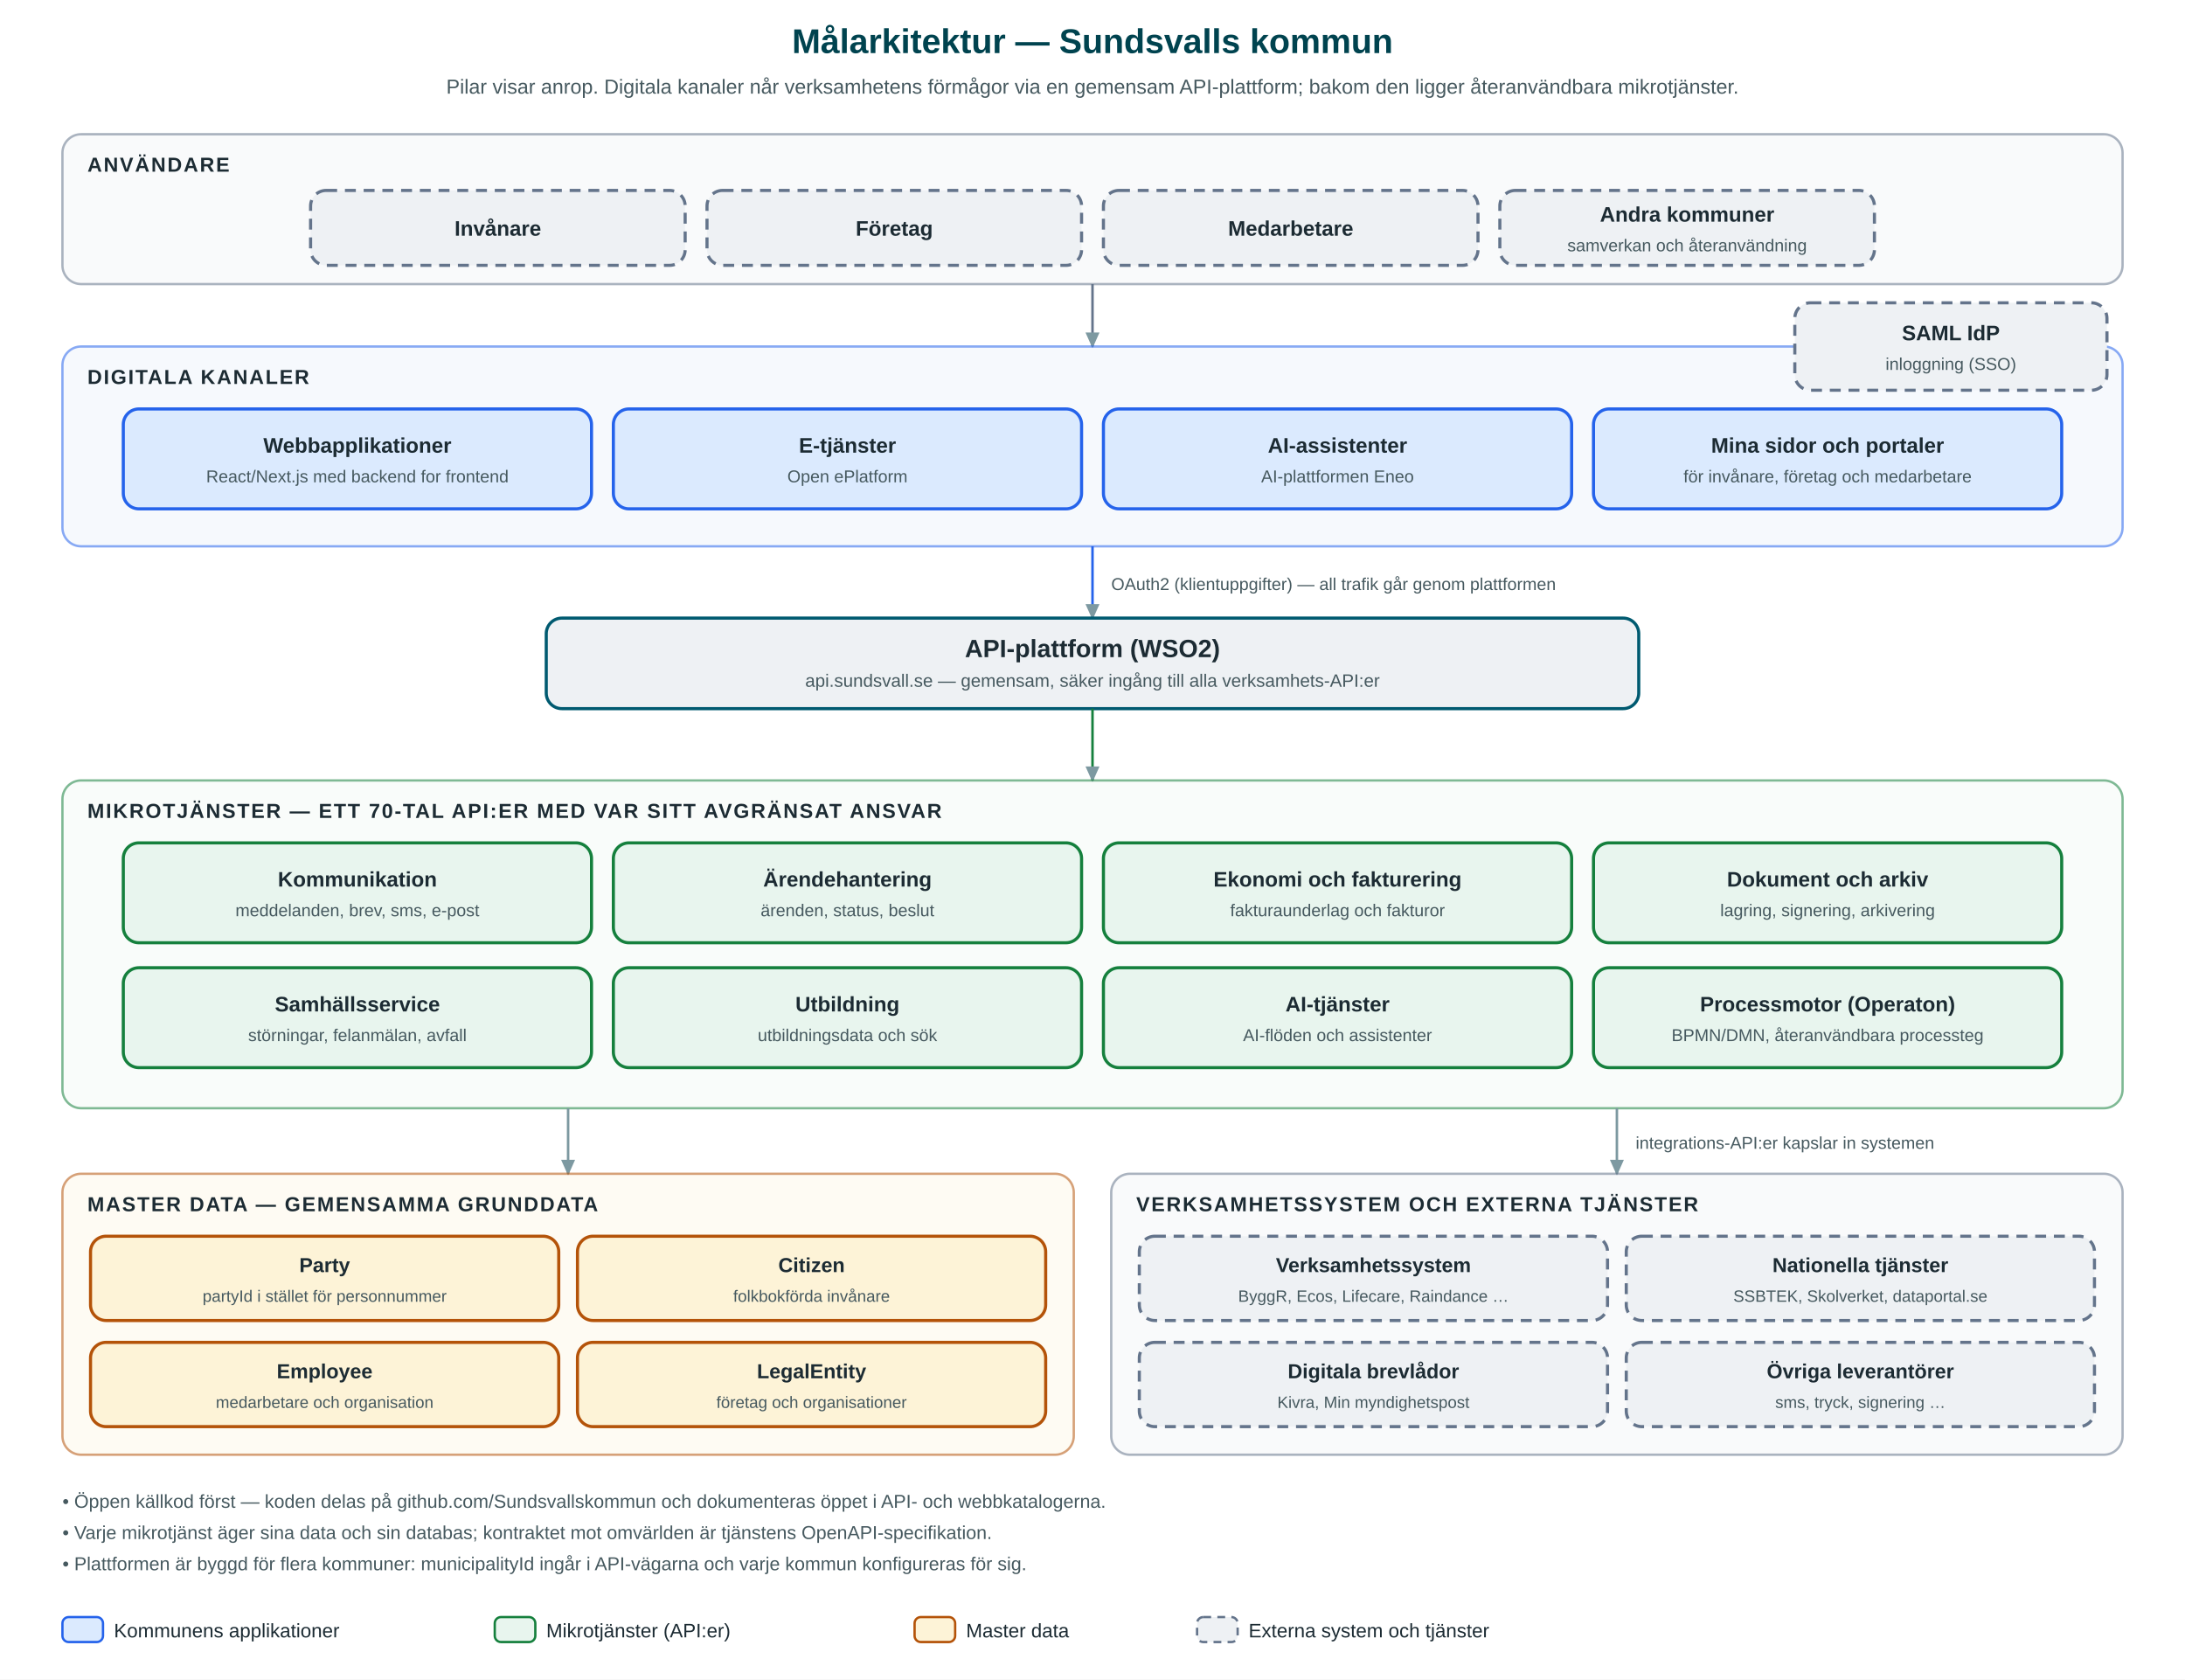
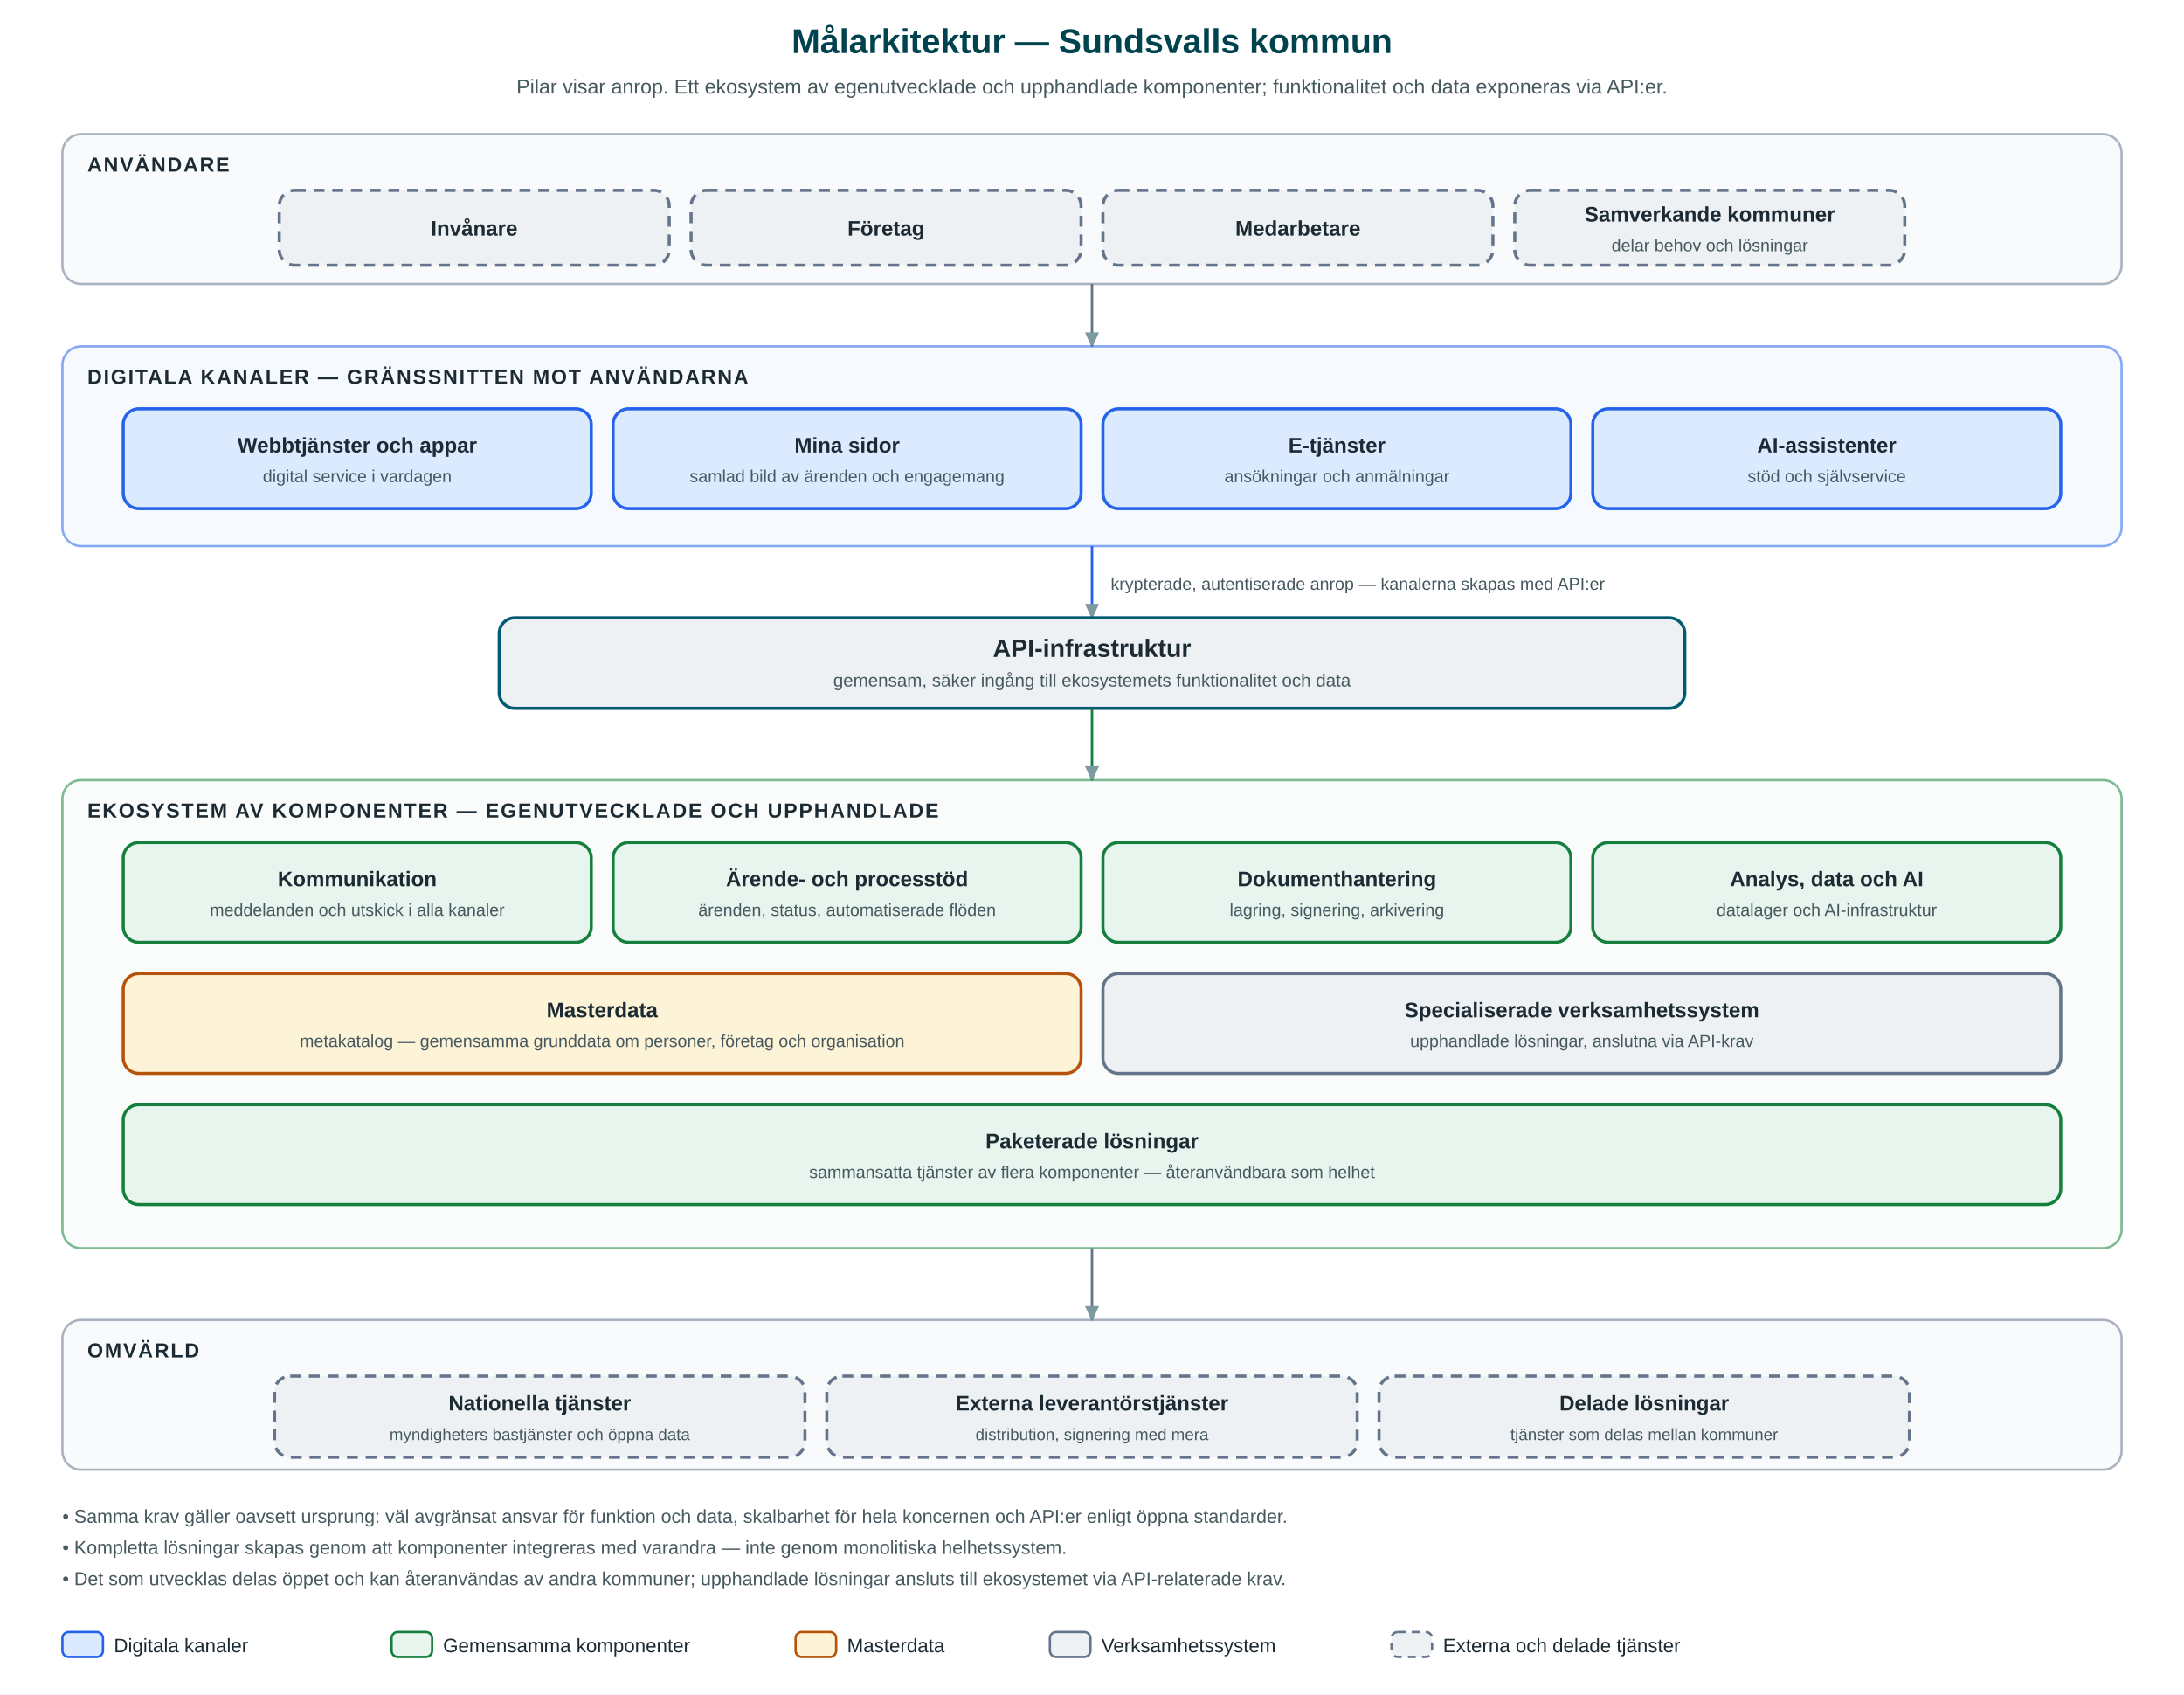
- <svg xmlns="http://www.w3.org/2000/svg" viewBox="0 0 1400 1076" font-family="Segoe UI, Helvetica Neue, Arial, sans-serif" role="img" aria-label="Översikt över Sundsvalls kommuns målarkitektur">
+ <svg xmlns="http://www.w3.org/2000/svg" viewBox="0 0 1400 1086" font-family="Segoe UI, Helvetica Neue, Arial, sans-serif" role="img" aria-label="Översikt över Sundsvalls kommuns målarkitektur">
  <defs>
    <marker id="arr" viewBox="0 0 10 10" refX="8" refY="5" markerWidth="7" markerHeight="7" orient="auto-start-reverse">
      <path d="M 0 1 L 9 5 L 0 9 z" fill="#7d99a1" />
    </marker>
  </defs>
-   <rect width="1400" height="1076" fill="#ffffff" />
+   <rect width="1400" height="1086" fill="#ffffff" />
  <text x="700.0" y="34" text-anchor="middle" font-size="22" font-weight="bold" fill="#00434f">Målarkitektur — Sundsvalls kommun</text>
-   <text x="700.0" y="60" text-anchor="middle" font-size="13" fill="#46595f">Pilar visar anrop. Digitala kanaler når verksamhetens förmågor via en gemensam API-plattform; bakom den ligger återanvändbara mikrotjänster.</text>
+   <text x="700.0" y="60" text-anchor="middle" font-size="13" fill="#46595f">Pilar visar anrop. Ett ekosystem av egenutvecklade och upphandlade komponenter; funktionalitet och data exponeras via API:er.</text>
  <rect x="40" y="86" rx="12" width="1320" height="96" fill="#f4f5f7" stroke="#64748b" stroke-width="1.5" opacity="0.55" />
  <text x="56" y="110" font-size="13" font-weight="bold" letter-spacing="1" fill="#1c2b33">ANVÄNDARE</text>
-   <rect x="199.0" y="122" rx="10" width="240" height="48" fill="#eef1f4" stroke="#64748b" stroke-width="2" stroke-dasharray="7,5" />
-   <text x="319.0" y="151.0" text-anchor="middle" font-size="13.5" font-weight="bold" fill="#1c2b33">Invånare</text>
-   <rect x="453.0" y="122" rx="10" width="240" height="48" fill="#eef1f4" stroke="#64748b" stroke-width="2" stroke-dasharray="7,5" />
-   <text x="573.0" y="151.0" text-anchor="middle" font-size="13.5" font-weight="bold" fill="#1c2b33">Företag</text>
-   <rect x="707.0" y="122" rx="10" width="240" height="48" fill="#eef1f4" stroke="#64748b" stroke-width="2" stroke-dasharray="7,5" />
-   <text x="827.0" y="151.0" text-anchor="middle" font-size="13.5" font-weight="bold" fill="#1c2b33">Medarbetare</text>
-   <rect x="961.0" y="122" rx="10" width="240" height="48" fill="#eef1f4" stroke="#64748b" stroke-width="2" stroke-dasharray="7,5" />
-   <text x="1081.0" y="142.0" text-anchor="middle" font-size="13.5" font-weight="bold" fill="#1c2b33">Andra kommuner</text>
-   <text x="1081.0" y="161.0" text-anchor="middle" font-size="11" fill="#46595f">samverkan och återanvändning</text>
+   <rect x="179.0" y="122" rx="10" width="250" height="48" fill="#eef1f4" stroke="#64748b" stroke-width="2" stroke-dasharray="7,5" />
+   <text x="304.0" y="151.0" text-anchor="middle" font-size="13.5" font-weight="bold" fill="#1c2b33">Invånare</text>
+   <rect x="443.0" y="122" rx="10" width="250" height="48" fill="#eef1f4" stroke="#64748b" stroke-width="2" stroke-dasharray="7,5" />
+   <text x="568.0" y="151.0" text-anchor="middle" font-size="13.5" font-weight="bold" fill="#1c2b33">Företag</text>
+   <rect x="707.0" y="122" rx="10" width="250" height="48" fill="#eef1f4" stroke="#64748b" stroke-width="2" stroke-dasharray="7,5" />
+   <text x="832.0" y="151.0" text-anchor="middle" font-size="13.5" font-weight="bold" fill="#1c2b33">Medarbetare</text>
+   <rect x="971.0" y="122" rx="10" width="250" height="48" fill="#eef1f4" stroke="#64748b" stroke-width="2" stroke-dasharray="7,5" />
+   <text x="1096.0" y="142.0" text-anchor="middle" font-size="13.5" font-weight="bold" fill="#1c2b33">Samverkande kommuner</text>
+   <text x="1096.0" y="161.0" text-anchor="middle" font-size="11" fill="#46595f">delar behov och lösningar</text>
  <path d="M 700.0 182 L 700.0 222" fill="none" stroke="#64748b" stroke-width="1.6" marker-end="url(#arr)" />
  <rect x="40" y="222" rx="12" width="1320" height="128" fill="#eef4fb" stroke="#2563eb" stroke-width="1.5" opacity="0.55" />
-   <text x="56" y="246" font-size="13" font-weight="bold" letter-spacing="1" fill="#1c2b33">DIGITALA KANALER</text>
+   <text x="56" y="246" font-size="13" font-weight="bold" letter-spacing="1" fill="#1c2b33">DIGITALA KANALER — GRÄNSSNITTEN MOT ANVÄNDARNA</text>
  <rect x="79.0" y="262" rx="10" width="300" height="64" fill="#dbeafe" stroke="#2563eb" stroke-width="2" />
-   <text x="229.0" y="290.0" text-anchor="middle" font-size="13.5" font-weight="bold" fill="#1c2b33">Webbapplikationer</text>
-   <text x="229.0" y="309.0" text-anchor="middle" font-size="11" fill="#46595f">React/Next.js med backend for frontend</text>
+   <text x="229.0" y="290.0" text-anchor="middle" font-size="13.5" font-weight="bold" fill="#1c2b33">Webbtjänster och appar</text>
+   <text x="229.0" y="309.0" text-anchor="middle" font-size="11" fill="#46595f">digital service i vardagen</text>
  <rect x="393.0" y="262" rx="10" width="300" height="64" fill="#dbeafe" stroke="#2563eb" stroke-width="2" />
-   <text x="543.0" y="290.0" text-anchor="middle" font-size="13.5" font-weight="bold" fill="#1c2b33">E-tjänster</text>
-   <text x="543.0" y="309.0" text-anchor="middle" font-size="11" fill="#46595f">Open ePlatform</text>
+   <text x="543.0" y="290.0" text-anchor="middle" font-size="13.5" font-weight="bold" fill="#1c2b33">Mina sidor</text>
+   <text x="543.0" y="309.0" text-anchor="middle" font-size="11" fill="#46595f">samlad bild av ärenden och engagemang</text>
  <rect x="707.0" y="262" rx="10" width="300" height="64" fill="#dbeafe" stroke="#2563eb" stroke-width="2" />
-   <text x="857.0" y="290.0" text-anchor="middle" font-size="13.5" font-weight="bold" fill="#1c2b33">AI-assistenter</text>
-   <text x="857.0" y="309.0" text-anchor="middle" font-size="11" fill="#46595f">AI-plattformen Eneo</text>
+   <text x="857.0" y="290.0" text-anchor="middle" font-size="13.5" font-weight="bold" fill="#1c2b33">E-tjänster</text>
+   <text x="857.0" y="309.0" text-anchor="middle" font-size="11" fill="#46595f">ansökningar och anmälningar</text>
  <rect x="1021.0" y="262" rx="10" width="300" height="64" fill="#dbeafe" stroke="#2563eb" stroke-width="2" />
-   <text x="1171.0" y="290.0" text-anchor="middle" font-size="13.5" font-weight="bold" fill="#1c2b33">Mina sidor och portaler</text>
-   <text x="1171.0" y="309.0" text-anchor="middle" font-size="11" fill="#46595f">för invånare, företag och medarbetare</text>
-   <rect x="1150" y="194" rx="10" width="200" height="56" fill="#eef1f4" stroke="#64748b" stroke-width="2" stroke-dasharray="7,5" />
-   <text x="1250.0" y="218.0" text-anchor="middle" font-size="13.5" font-weight="bold" fill="#1c2b33">SAML IdP</text>
-   <text x="1250.0" y="237.0" text-anchor="middle" font-size="11" fill="#46595f">inloggning (SSO)</text>
+   <text x="1171.0" y="290.0" text-anchor="middle" font-size="13.5" font-weight="bold" fill="#1c2b33">AI-assistenter</text>
+   <text x="1171.0" y="309.0" text-anchor="middle" font-size="11" fill="#46595f">stöd och självservice</text>
  <path d="M 700.0 350 L 700.0 396" fill="none" stroke="#2563eb" stroke-width="1.6" marker-end="url(#arr)" />
-   <text x="712.0" y="378" font-size="11" fill="#46595f">OAuth2 (klientuppgifter) — all trafik går genom plattformen</text>
-   <rect x="350.0" y="396" rx="10" width="700" height="58" fill="#eef1f4" stroke="#005a70" stroke-width="2" />
-   <text x="700.0" y="421.0" text-anchor="middle" font-size="16" font-weight="bold" fill="#1c2b33">API-plattform (WSO2)</text>
-   <text x="700.0" y="440.0" text-anchor="middle" font-size="11.5" fill="#46595f">api.sundsvall.se — gemensam, säker ingång till alla verksamhets-API:er</text>
+   <text x="712.0" y="378" font-size="11" fill="#46595f">krypterade, autentiserade anrop — kanalerna skapas med API:er</text>
+   <rect x="320.0" y="396" rx="10" width="760" height="58" fill="#eef1f4" stroke="#005a70" stroke-width="2" />
+   <text x="700.0" y="421.0" text-anchor="middle" font-size="16" font-weight="bold" fill="#1c2b33">API-infrastruktur</text>
+   <text x="700.0" y="440.0" text-anchor="middle" font-size="11.5" fill="#46595f">gemensam, säker ingång till ekosystemets funktionalitet och data</text>
  <path d="M 700.0 454 L 700.0 500" fill="none" stroke="#15803d" stroke-width="1.6" marker-end="url(#arr)" />
-   <rect x="40" y="500" rx="12" width="1320" height="210" fill="#f4faf6" stroke="#15803d" stroke-width="1.5" opacity="0.55" />
-   <text x="56" y="524" font-size="13" font-weight="bold" letter-spacing="1" fill="#1c2b33">MIKROTJÄNSTER — ETT 70-TAL API:ER MED VAR SITT AVGRÄNSAT ANSVAR</text>
+   <rect x="40" y="500" rx="12" width="1320" height="300" fill="#f4faf6" stroke="#15803d" stroke-width="1.5" opacity="0.55" />
+   <text x="56" y="524" font-size="13" font-weight="bold" letter-spacing="1" fill="#1c2b33">EKOSYSTEM AV KOMPONENTER — EGENUTVECKLADE OCH UPPHANDLADE</text>
  <rect x="79.0" y="540" rx="10" width="300" height="64" fill="#e8f5ee" stroke="#15803d" stroke-width="2" />
  <text x="229.0" y="568.0" text-anchor="middle" font-size="13.5" font-weight="bold" fill="#1c2b33">Kommunikation</text>
-   <text x="229.0" y="587.0" text-anchor="middle" font-size="11" fill="#46595f">meddelanden, brev, sms, e-post</text>
+   <text x="229.0" y="587.0" text-anchor="middle" font-size="11" fill="#46595f">meddelanden och utskick i alla kanaler</text>
  <rect x="393.0" y="540" rx="10" width="300" height="64" fill="#e8f5ee" stroke="#15803d" stroke-width="2" />
-   <text x="543.0" y="568.0" text-anchor="middle" font-size="13.5" font-weight="bold" fill="#1c2b33">Ärendehantering</text>
-   <text x="543.0" y="587.0" text-anchor="middle" font-size="11" fill="#46595f">ärenden, status, beslut</text>
+   <text x="543.0" y="568.0" text-anchor="middle" font-size="13.5" font-weight="bold" fill="#1c2b33">Ärende- och processtöd</text>
+   <text x="543.0" y="587.0" text-anchor="middle" font-size="11" fill="#46595f">ärenden, status, automatiserade flöden</text>
  <rect x="707.0" y="540" rx="10" width="300" height="64" fill="#e8f5ee" stroke="#15803d" stroke-width="2" />
-   <text x="857.0" y="568.0" text-anchor="middle" font-size="13.5" font-weight="bold" fill="#1c2b33">Ekonomi och fakturering</text>
-   <text x="857.0" y="587.0" text-anchor="middle" font-size="11" fill="#46595f">fakturaunderlag och fakturor</text>
+   <text x="857.0" y="568.0" text-anchor="middle" font-size="13.5" font-weight="bold" fill="#1c2b33">Dokumenthantering</text>
+   <text x="857.0" y="587.0" text-anchor="middle" font-size="11" fill="#46595f">lagring, signering, arkivering</text>
  <rect x="1021.0" y="540" rx="10" width="300" height="64" fill="#e8f5ee" stroke="#15803d" stroke-width="2" />
-   <text x="1171.0" y="568.0" text-anchor="middle" font-size="13.5" font-weight="bold" fill="#1c2b33">Dokument och arkiv</text>
-   <text x="1171.0" y="587.0" text-anchor="middle" font-size="11" fill="#46595f">lagring, signering, arkivering</text>
-   <rect x="79.0" y="620" rx="10" width="300" height="64" fill="#e8f5ee" stroke="#15803d" stroke-width="2" />
-   <text x="229.0" y="648.0" text-anchor="middle" font-size="13.5" font-weight="bold" fill="#1c2b33">Samhällsservice</text>
-   <text x="229.0" y="667.0" text-anchor="middle" font-size="11" fill="#46595f">störningar, felanmälan, avfall</text>
-   <rect x="393.0" y="620" rx="10" width="300" height="64" fill="#e8f5ee" stroke="#15803d" stroke-width="2" />
-   <text x="543.0" y="648.0" text-anchor="middle" font-size="13.5" font-weight="bold" fill="#1c2b33">Utbildning</text>
-   <text x="543.0" y="667.0" text-anchor="middle" font-size="11" fill="#46595f">utbildningsdata och sök</text>
-   <rect x="707.0" y="620" rx="10" width="300" height="64" fill="#e8f5ee" stroke="#15803d" stroke-width="2" />
-   <text x="857.0" y="648.0" text-anchor="middle" font-size="13.5" font-weight="bold" fill="#1c2b33">AI-tjänster</text>
-   <text x="857.0" y="667.0" text-anchor="middle" font-size="11" fill="#46595f">AI-flöden och assistenter</text>
-   <rect x="1021.0" y="620" rx="10" width="300" height="64" fill="#e8f5ee" stroke="#15803d" stroke-width="2" />
-   <text x="1171.0" y="648.0" text-anchor="middle" font-size="13.5" font-weight="bold" fill="#1c2b33">Processmotor (Operaton)</text>
-   <text x="1171.0" y="667.0" text-anchor="middle" font-size="11" fill="#46595f">BPMN/DMN, återanvändbara processteg</text>
-   <path d="M 364.0 710 L 364.0 752" fill="none" stroke="#7d99a1" stroke-width="1.6" marker-end="url(#arr)" />
-   <path d="M 1036.0 710 L 1036.0 752" fill="none" stroke="#7d99a1" stroke-width="1.6" marker-end="url(#arr)" />
-   <text x="1048.0" y="736" font-size="11" fill="#46595f">integrations-API:er kapslar in systemen</text>
-   <rect x="40" y="752" rx="12" width="648.0" height="180" fill="#fdf8ea" stroke="#b45309" stroke-width="1.5" opacity="0.55" />
-   <text x="56" y="776" font-size="13" font-weight="bold" letter-spacing="1" fill="#1c2b33">MASTER DATA — GEMENSAMMA GRUNDDATA</text>
-   <rect x="58.0" y="792" rx="10" width="300" height="54" fill="#fdf3d7" stroke="#b45309" stroke-width="2" />
-   <text x="208.0" y="815.0" text-anchor="middle" font-size="13" font-weight="bold" fill="#1c2b33">Party</text>
-   <text x="208.0" y="834.0" text-anchor="middle" font-size="10.5" fill="#46595f">partyId i stället för personnummer</text>
-   <rect x="370.0" y="792" rx="10" width="300" height="54" fill="#fdf3d7" stroke="#b45309" stroke-width="2" />
-   <text x="520.0" y="815.0" text-anchor="middle" font-size="13" font-weight="bold" fill="#1c2b33">Citizen</text>
-   <text x="520.0" y="834.0" text-anchor="middle" font-size="10.5" fill="#46595f">folkbokförda invånare</text>
-   <rect x="58.0" y="860" rx="10" width="300" height="54" fill="#fdf3d7" stroke="#b45309" stroke-width="2" />
-   <text x="208.0" y="883.0" text-anchor="middle" font-size="13" font-weight="bold" fill="#1c2b33">Employee</text>
-   <text x="208.0" y="902.0" text-anchor="middle" font-size="10.5" fill="#46595f">medarbetare och organisation</text>
-   <rect x="370.0" y="860" rx="10" width="300" height="54" fill="#fdf3d7" stroke="#b45309" stroke-width="2" />
-   <text x="520.0" y="883.0" text-anchor="middle" font-size="13" font-weight="bold" fill="#1c2b33">LegalEntity</text>
-   <text x="520.0" y="902.0" text-anchor="middle" font-size="10.5" fill="#46595f">företag och organisationer</text>
-   <rect x="712.0" y="752" rx="12" width="648.0" height="180" fill="#f4f5f7" stroke="#64748b" stroke-width="1.5" opacity="0.55" />
-   <text x="728.0" y="776" font-size="13" font-weight="bold" letter-spacing="1" fill="#1c2b33">VERKSAMHETSSYSTEM OCH EXTERNA TJÄNSTER</text>
-   <rect x="730.0" y="792" rx="10" width="300" height="54" fill="#eef1f4" stroke="#64748b" stroke-width="2" stroke-dasharray="7,5" />
-   <text x="880.0" y="815.0" text-anchor="middle" font-size="13" font-weight="bold" fill="#1c2b33">Verksamhetssystem</text>
-   <text x="880.0" y="834.0" text-anchor="middle" font-size="10.5" fill="#46595f">ByggR, Ecos, Lifecare, Raindance …</text>
-   <rect x="1042.0" y="792" rx="10" width="300" height="54" fill="#eef1f4" stroke="#64748b" stroke-width="2" stroke-dasharray="7,5" />
-   <text x="1192.0" y="815.0" text-anchor="middle" font-size="13" font-weight="bold" fill="#1c2b33">Nationella tjänster</text>
-   <text x="1192.0" y="834.0" text-anchor="middle" font-size="10.5" fill="#46595f">SSBTEK, Skolverket, dataportal.se</text>
-   <rect x="730.0" y="860" rx="10" width="300" height="54" fill="#eef1f4" stroke="#64748b" stroke-width="2" stroke-dasharray="7,5" />
-   <text x="880.0" y="883.0" text-anchor="middle" font-size="13" font-weight="bold" fill="#1c2b33">Digitala brevlådor</text>
-   <text x="880.0" y="902.0" text-anchor="middle" font-size="10.5" fill="#46595f">Kivra, Min myndighetspost</text>
-   <rect x="1042.0" y="860" rx="10" width="300" height="54" fill="#eef1f4" stroke="#64748b" stroke-width="2" stroke-dasharray="7,5" />
-   <text x="1192.0" y="883.0" text-anchor="middle" font-size="13" font-weight="bold" fill="#1c2b33">Övriga leverantörer</text>
-   <text x="1192.0" y="902.0" text-anchor="middle" font-size="10.5" fill="#46595f">sms, tryck, signering …</text>
-   <text x="40" y="966" font-size="12" fill="#46595f">• Öppen källkod först — koden delas på github.com/Sundsvallskommun och dokumenteras öppet i API- och webbkatalogerna.</text>
-   <text x="40" y="986" font-size="12" fill="#46595f">• Varje mikrotjänst äger sina data och sin databas; kontraktet mot omvärlden är tjänstens OpenAPI-specifikation.</text>
-   <text x="40" y="1006" font-size="12" fill="#46595f">• Plattformen är byggd för flera kommuner: municipalityId ingår i API-vägarna och varje kommun konfigureras för sig.</text>
-   <rect x="40" y="1036" width="26" height="16" rx="4" fill="#dbeafe" stroke="#2563eb" stroke-width="1.5" />
-   <text x="73" y="1049" font-size="12.5" fill="#1c2b33">Kommunens applikationer</text>
-   <rect x="317" y="1036" width="26" height="16" rx="4" fill="#e8f5ee" stroke="#15803d" stroke-width="1.5" />
-   <text x="350" y="1049" font-size="12.5" fill="#1c2b33">Mikrotjänster (API:er)</text>
-   <rect x="586" y="1036" width="26" height="16" rx="4" fill="#fdf3d7" stroke="#b45309" stroke-width="1.5" />
-   <text x="619" y="1049" font-size="12.5" fill="#1c2b33">Master data</text>
-   <rect x="767" y="1036" width="26" height="16" rx="4" fill="#eef1f4" stroke="#64748b" stroke-width="1.5" stroke-dasharray="5,4" />
-   <text x="800" y="1049" font-size="12.5" fill="#1c2b33">Externa system och tjänster</text>
+   <text x="1171.0" y="568.0" text-anchor="middle" font-size="13.5" font-weight="bold" fill="#1c2b33">Analys, data och AI</text>
+   <text x="1171.0" y="587.0" text-anchor="middle" font-size="11" fill="#46595f">datalager och AI-infrastruktur</text>
+   <rect x="79.0" y="624" rx="10" width="614" height="64" fill="#fdf3d7" stroke="#b45309" stroke-width="2" />
+   <text x="386.0" y="652.0" text-anchor="middle" font-size="13.5" font-weight="bold" fill="#1c2b33">Masterdata</text>
+   <text x="386.0" y="671.0" text-anchor="middle" font-size="11" fill="#46595f">metakatalog — gemensamma grunddata om personer, företag och organisation</text>
+   <rect x="707.0" y="624" rx="10" width="614" height="64" fill="#eef1f4" stroke="#64748b" stroke-width="2" />
+   <text x="1014.0" y="652.0" text-anchor="middle" font-size="13.5" font-weight="bold" fill="#1c2b33">Specialiserade verksamhetssystem</text>
+   <text x="1014.0" y="671.0" text-anchor="middle" font-size="11" fill="#46595f">upphandlade lösningar, anslutna via API-krav</text>
+   <rect x="79.0" y="708" rx="10" width="1242" height="64" fill="#e8f5ee" stroke="#15803d" stroke-width="2" />
+   <text x="700.0" y="736.0" text-anchor="middle" font-size="13.5" font-weight="bold" fill="#1c2b33">Paketerade lösningar</text>
+   <text x="700.0" y="755.0" text-anchor="middle" font-size="11" fill="#46595f">sammansatta tjänster av flera komponenter — återanvändbara som helhet</text>
+   <path d="M 700.0 800 L 700.0 846" fill="none" stroke="#64748b" stroke-width="1.6" marker-end="url(#arr)" />
+   <rect x="40" y="846" rx="12" width="1320" height="96" fill="#f4f5f7" stroke="#64748b" stroke-width="1.5" opacity="0.55" />
+   <text x="56" y="870" font-size="13" font-weight="bold" letter-spacing="1" fill="#1c2b33">OMVÄRLD</text>
+   <rect x="176.0" y="882" rx="10" width="340" height="52" fill="#eef1f4" stroke="#64748b" stroke-width="2" stroke-dasharray="7,5" />
+   <text x="346.0" y="904.0" text-anchor="middle" font-size="13.5" font-weight="bold" fill="#1c2b33">Nationella tjänster</text>
+   <text x="346.0" y="923.0" text-anchor="middle" font-size="10.5" fill="#46595f">myndigheters bastjänster och öppna data</text>
+   <rect x="530.0" y="882" rx="10" width="340" height="52" fill="#eef1f4" stroke="#64748b" stroke-width="2" stroke-dasharray="7,5" />
+   <text x="700.0" y="904.0" text-anchor="middle" font-size="13.5" font-weight="bold" fill="#1c2b33">Externa leverantörstjänster</text>
+   <text x="700.0" y="923.0" text-anchor="middle" font-size="10.5" fill="#46595f">distribution, signering med mera</text>
+   <rect x="884.0" y="882" rx="10" width="340" height="52" fill="#eef1f4" stroke="#64748b" stroke-width="2" stroke-dasharray="7,5" />
+   <text x="1054.0" y="904.0" text-anchor="middle" font-size="13.5" font-weight="bold" fill="#1c2b33">Delade lösningar</text>
+   <text x="1054.0" y="923.0" text-anchor="middle" font-size="10.5" fill="#46595f">tjänster som delas mellan kommuner</text>
+   <text x="40" y="976" font-size="12" fill="#46595f">• Samma krav gäller oavsett ursprung: väl avgränsat ansvar för funktion och data, skalbarhet för hela koncernen och API:er enligt öppna standarder.</text>
+   <text x="40" y="996" font-size="12" fill="#46595f">• Kompletta lösningar skapas genom att komponenter integreras med varandra — inte genom monolitiska helhetssystem.</text>
+   <text x="40" y="1016" font-size="12" fill="#46595f">• Det som utvecklas delas öppet och kan återanvändas av andra kommuner; upphandlade lösningar ansluts till ekosystemet via API-relaterade krav.</text>
+   <rect x="40" y="1046" width="26" height="16" rx="4" fill="#dbeafe" stroke="#2563eb" stroke-width="1.5" />
+   <text x="73" y="1059" font-size="12.5" fill="#1c2b33">Digitala kanaler</text>
+   <rect x="251" y="1046" width="26" height="16" rx="4" fill="#e8f5ee" stroke="#15803d" stroke-width="1.5" />
+   <text x="284" y="1059" font-size="12.5" fill="#1c2b33">Gemensamma komponenter</text>
+   <rect x="510" y="1046" width="26" height="16" rx="4" fill="#fdf3d7" stroke="#b45309" stroke-width="1.5" />
+   <text x="543" y="1059" font-size="12.5" fill="#1c2b33">Masterdata</text>
+   <rect x="673" y="1046" width="26" height="16" rx="4" fill="#eef1f4" stroke="#64748b" stroke-width="1.5" />
+   <text x="706" y="1059" font-size="12.5" fill="#1c2b33">Verksamhetssystem</text>
+   <rect x="892" y="1046" width="26" height="16" rx="4" fill="#eef1f4" stroke="#64748b" stroke-width="1.5" stroke-dasharray="5,4" />
+   <text x="925" y="1059" font-size="12.5" fill="#1c2b33">Externa och delade tjänster</text>
</svg>
